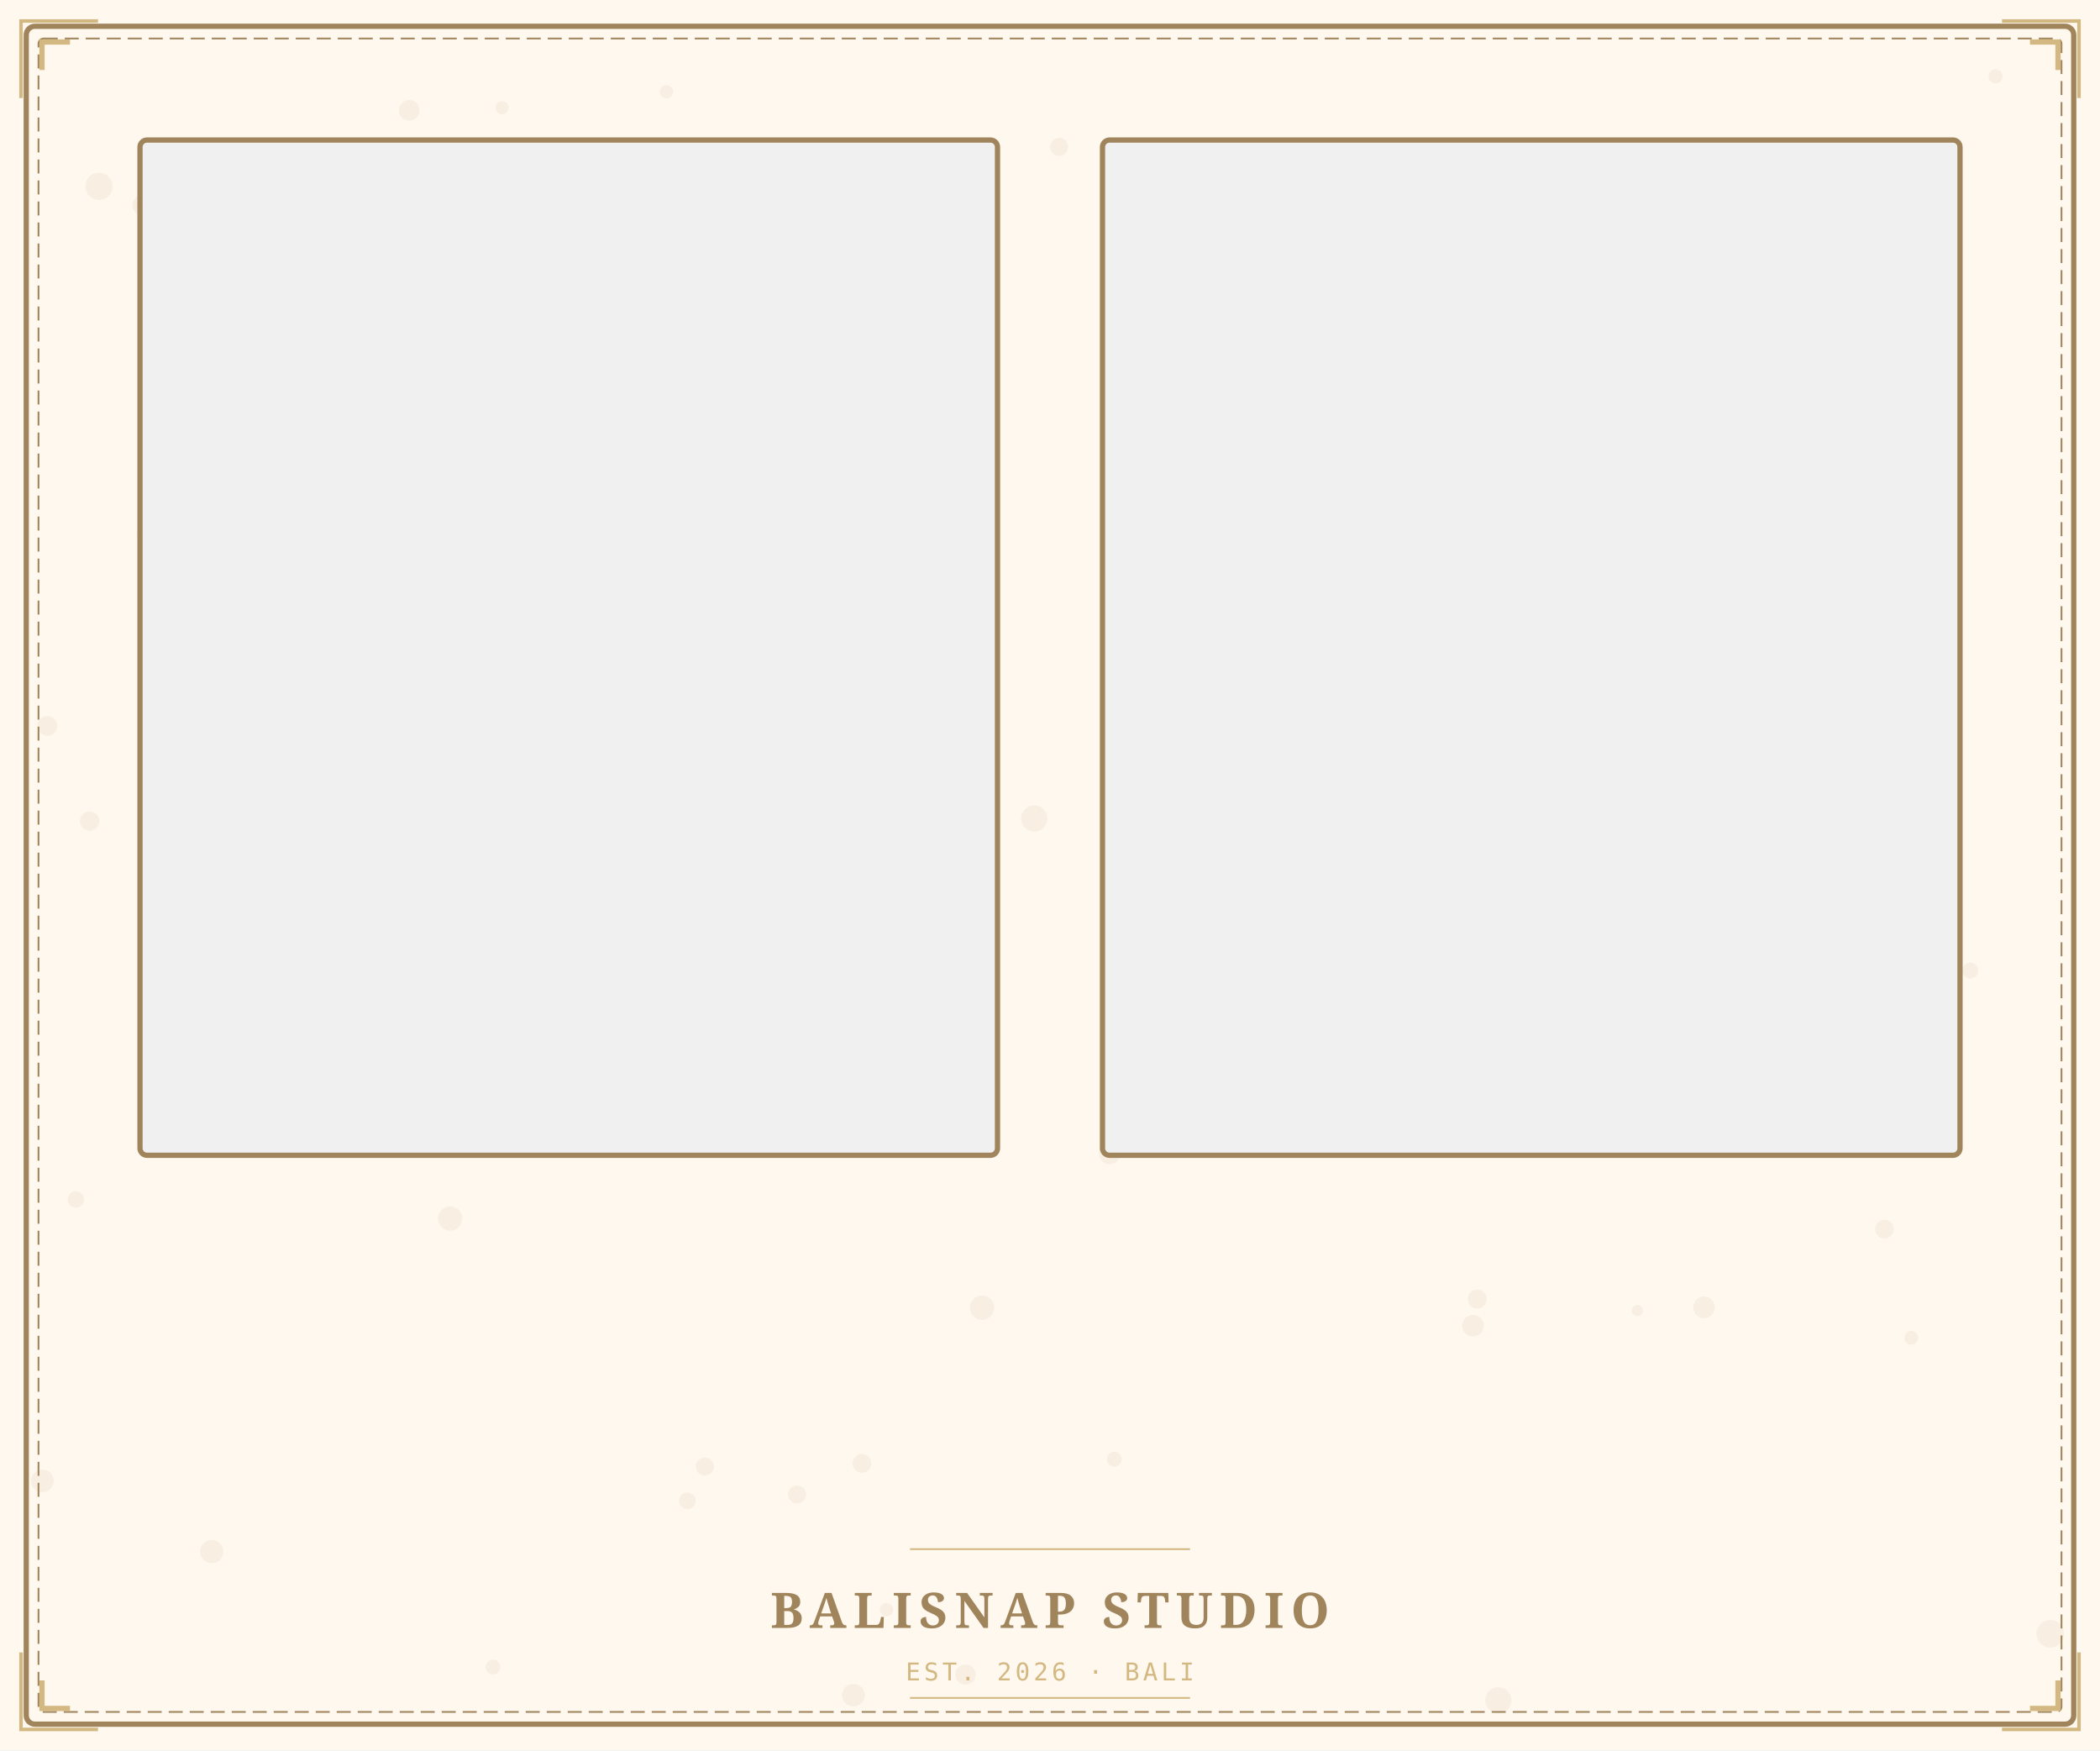
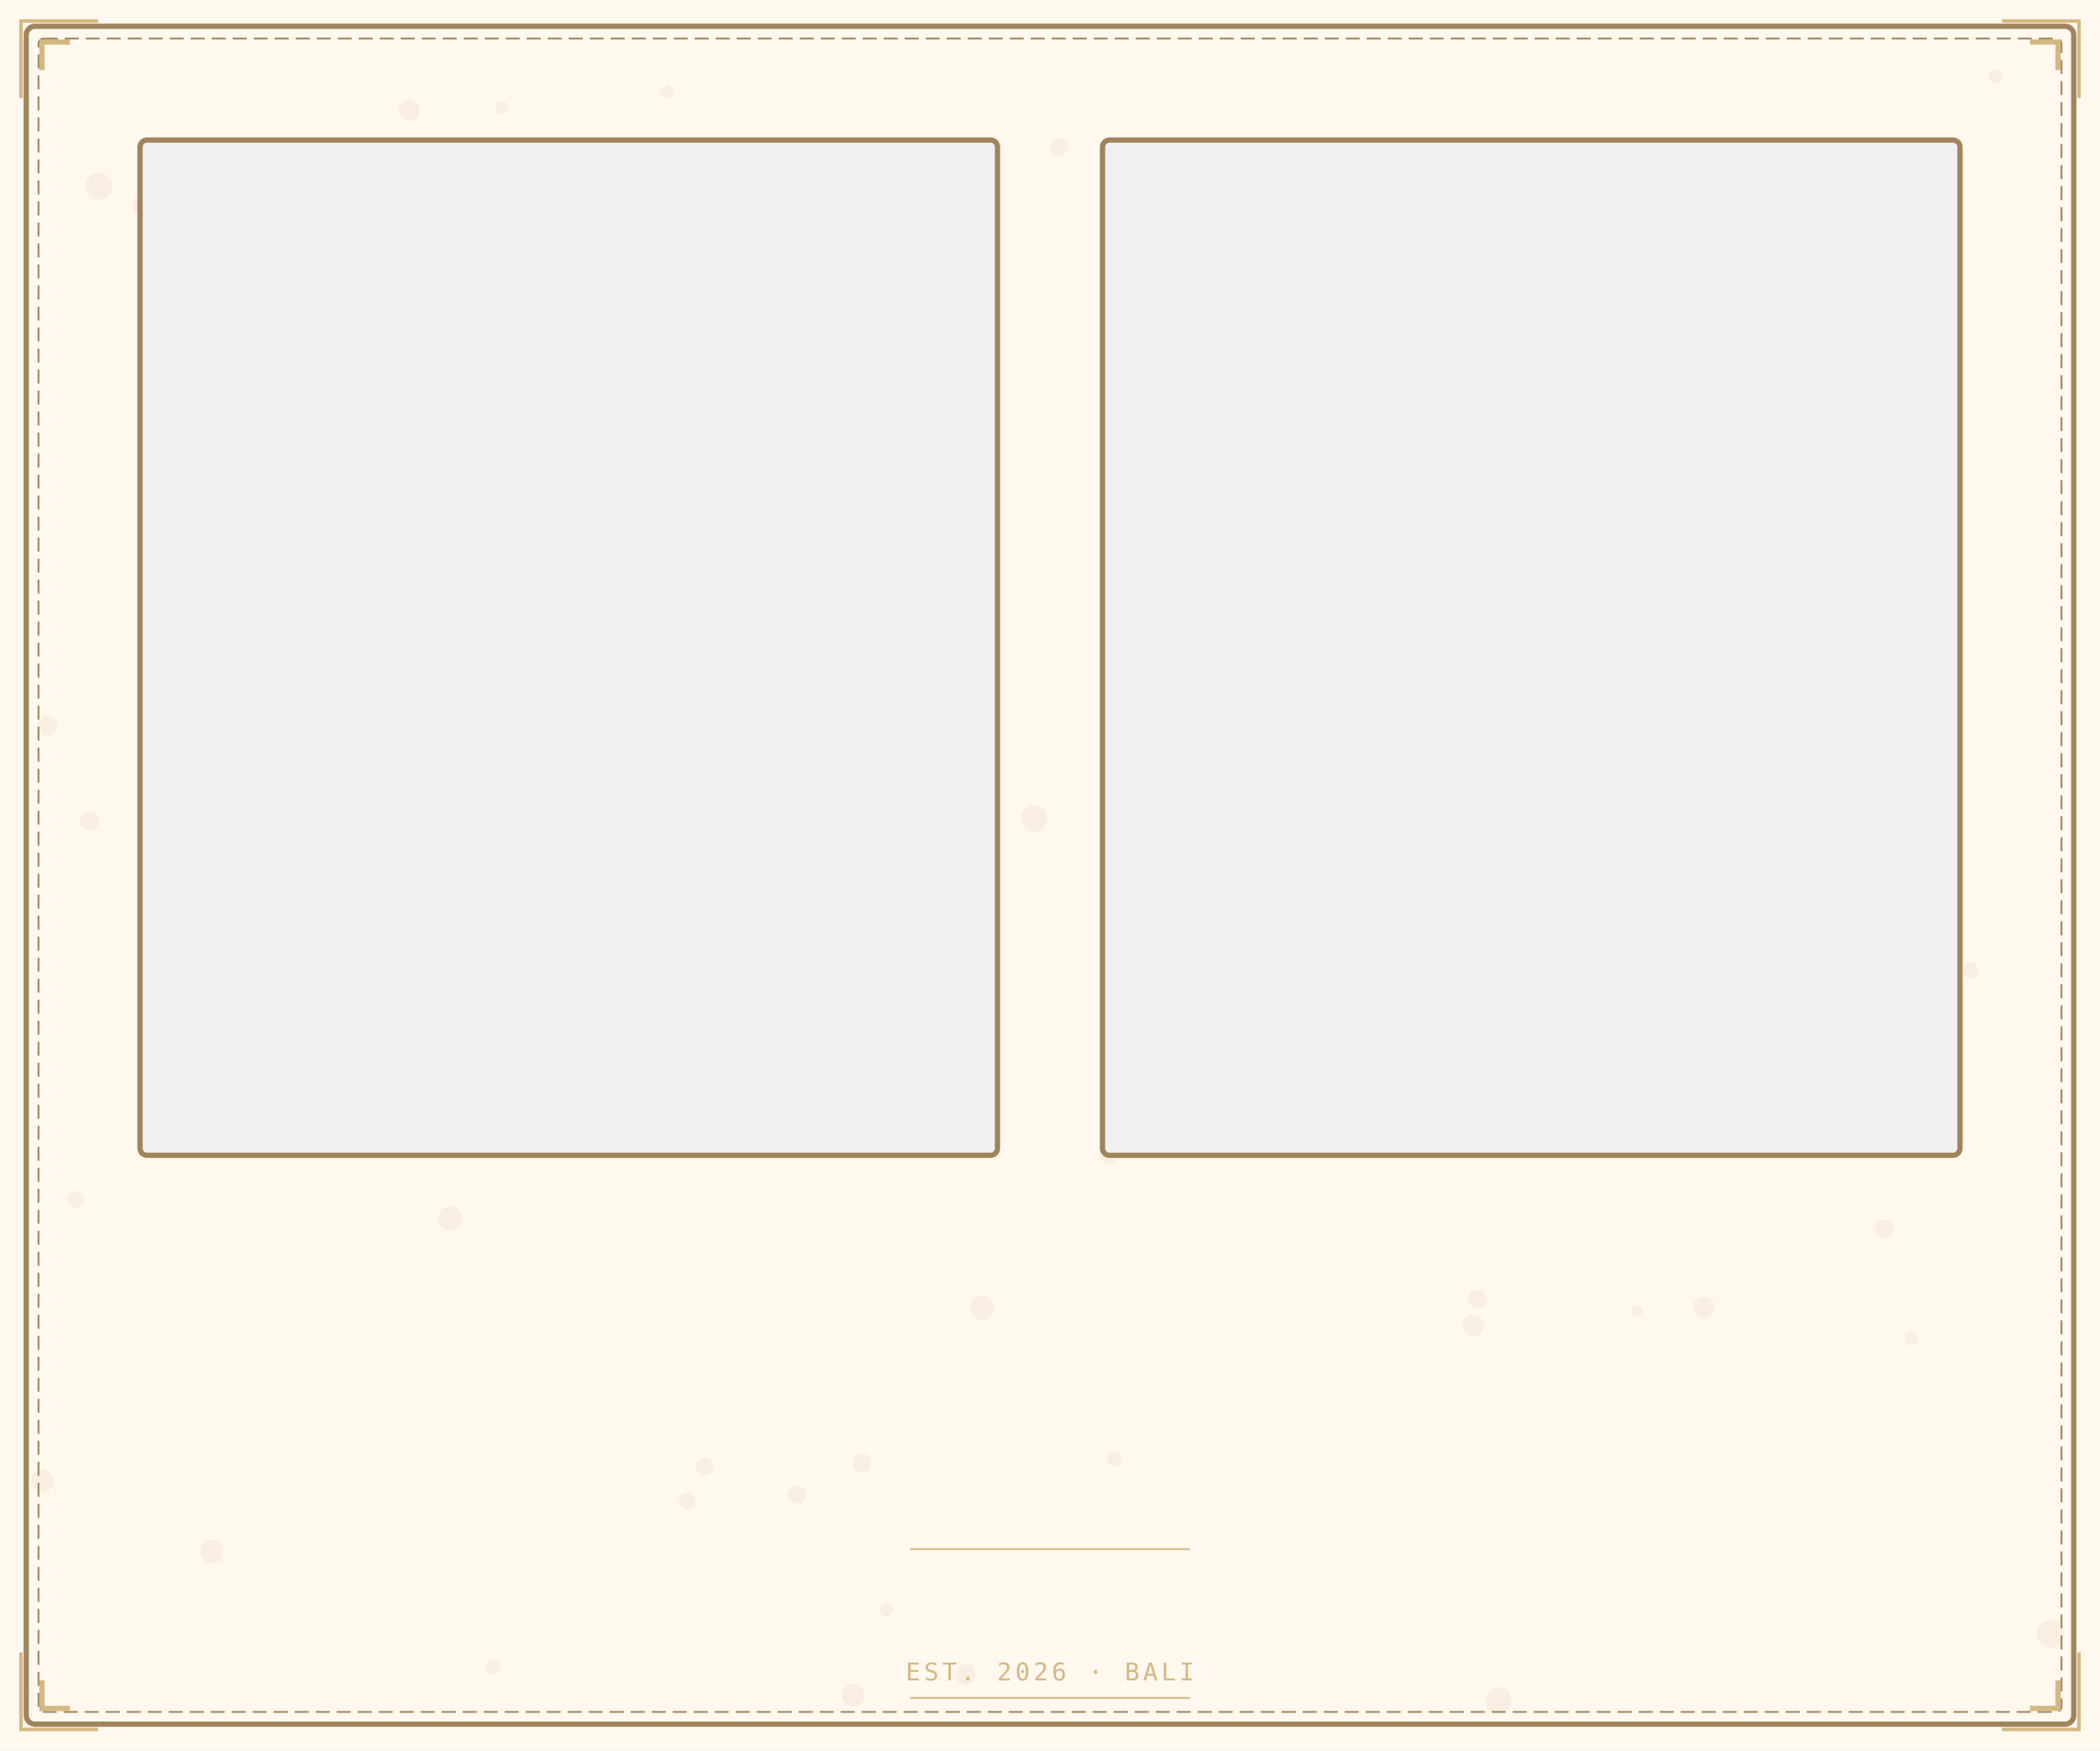
<svg xmlns="http://www.w3.org/2000/svg" width="1200" height="1000" viewBox="0 0 1200 1000">
  <defs>
    <mask id="mask-retro-ticket-2">
      <rect width="100%" height="100%" fill="white" />
      <rect x="80" y="80" width="490" height="580" fill="black" rx="4" />
      <rect x="630" y="80" width="490" height="580" fill="black" rx="4" />
    </mask>
  </defs>
  <g mask="url(#mask-retro-ticket-2)">
    <rect width="100%" height="100%" fill="#FFF8EE" />
    <circle cx="81.332" cy="117.245" r="5.71" fill="#A0845C" opacity="0.08" />
    <circle cx="1092.171" cy="764.276" r="3.933" fill="#A0845C" opacity="0.08" />
    <circle cx="487.652" cy="968.448" r="6.534" fill="#A0845C" opacity="0.08" />
    <circle cx="528.575" cy="127.991" r="3.729" fill="#A0845C" opacity="0.08" />
    <circle cx="191.877" cy="394.477" r="7.889" fill="#A0845C" opacity="0.08" />
    <circle cx="244.409" cy="153.666" r="6.331" fill="#A0845C" opacity="0.08" />
    <circle cx="455.443" cy="853.777" r="5.143" fill="#A0845C" opacity="0.08" />
    <circle cx="542.027" cy="537.727" r="5.9" fill="#A0845C" opacity="0.08" />
    <circle cx="966.326" cy="203.214" r="5.08" fill="#A0845C" opacity="0.08" />
    <circle cx="1125.856" cy="554.43" r="4.553" fill="#A0845C" opacity="0.08" />
    <circle cx="454.07" cy="635.024" r="7.215" fill="#A0845C" opacity="0.08" />
    <circle cx="51.226" cy="469.121" r="5.542" fill="#A0845C" opacity="0.08" />
    <circle cx="779.997" cy="514.808" r="4.919" fill="#A0845C" opacity="0.08" />
    <circle cx="999.466" cy="356.749" r="7.427" fill="#A0845C" opacity="0.08" />
    <circle cx="286.885" cy="61.531" r="3.754" fill="#A0845C" opacity="0.08" />
    <circle cx="551.696" cy="956.659" r="5.819" fill="#A0845C" opacity="0.08" />
    <circle cx="801.975" cy="322.773" r="7.224" fill="#A0845C" opacity="0.08" />
    <circle cx="188.502" cy="126.596" r="6.466" fill="#A0845C" opacity="0.08" />
    <circle cx="281.665" cy="952.356" r="4.203" fill="#A0845C" opacity="0.08" />
    <circle cx="844.13" cy="742.16" r="5.435" fill="#A0845C" opacity="0.08" />
    <circle cx="354.936" cy="168.268" r="3.442" fill="#A0845C" opacity="0.08" />
    <circle cx="990.325" cy="320.69" r="7.19" fill="#A0845C" opacity="0.08" />
    <circle cx="973.719" cy="746.87" r="6.192" fill="#A0845C" opacity="0.08" />
    <circle cx="800.39" cy="123.441" r="6.355" fill="#A0845C" opacity="0.08" />
    <circle cx="634.069" cy="659.048" r="6.062" fill="#A0845C" opacity="0.08" />
    <circle cx="121.013" cy="886.4" r="6.636" fill="#A0845C" opacity="0.08" />
    <circle cx="856.213" cy="971.375" r="7.489" fill="#A0845C" opacity="0.08" />
    <circle cx="796.983" cy="414.293" r="3.115" fill="#A0845C" opacity="0.08" />
    <circle cx="24.193" cy="845.999" r="6.521" fill="#A0845C" opacity="0.08" />
    <circle cx="81.488" cy="305.232" r="3.177" fill="#A0845C" opacity="0.08" />
    <circle cx="561.177" cy="747.057" r="6.96" fill="#A0845C" opacity="0.08" />
    <circle cx="1140.314" cy="43.625" r="4.002" fill="#A0845C" opacity="0.08" />
    <circle cx="743.368" cy="482.138" r="4.438" fill="#A0845C" opacity="0.08" />
    <circle cx="380.845" cy="52.428" r="3.822" fill="#A0845C" opacity="0.08" />
    <circle cx="310.965" cy="317.916" r="4.075" fill="#A0845C" opacity="0.08" />
    <circle cx="636.794" cy="833.596" r="4.228" fill="#A0845C" opacity="0.08" />
    <circle cx="402.749" cy="837.831" r="5.121" fill="#A0845C" opacity="0.08" />
    <circle cx="257.228" cy="696.126" r="6.933" fill="#A0845C" opacity="0.08" />
    <circle cx="233.836" cy="63.044" r="5.934" fill="#A0845C" opacity="0.08" />
    <circle cx="513.742" cy="388.32" r="5.5" fill="#A0845C" opacity="0.08" />
    <circle cx="1171.579" cy="933.36" r="7.883" fill="#A0845C" opacity="0.08" />
    <circle cx="935.592" cy="748.678" r="3.188" fill="#A0845C" opacity="0.08" />
    <circle cx="228.735" cy="627.569" r="5.793" fill="#A0845C" opacity="0.08" />
    <circle cx="1070.864" cy="339.134" r="7.141" fill="#A0845C" opacity="0.08" />
    <circle cx="1081.939" cy="458.211" r="3.777" fill="#A0845C" opacity="0.08" />
    <circle cx="841.703" cy="757.341" r="6.179" fill="#A0845C" opacity="0.08" />
    <circle cx="43.388" cy="685.211" r="4.703" fill="#A0845C" opacity="0.08" />
    <circle cx="1008.524" cy="225.56" r="7.963" fill="#A0845C" opacity="0.08" />
    <circle cx="506.569" cy="919.567" r="3.796" fill="#A0845C" opacity="0.08" />
    <circle cx="27.09" cy="414.681" r="5.68" fill="#A0845C" opacity="0.08" />
    <circle cx="605.254" cy="83.919" r="5.134" fill="#A0845C" opacity="0.08" />
    <circle cx="1076.816" cy="702.176" r="5.354" fill="#A0845C" opacity="0.08" />
    <circle cx="392.755" cy="857.402" r="4.753" fill="#A0845C" opacity="0.08" />
    <circle cx="734.573" cy="309.627" r="7.497" fill="#A0845C" opacity="0.08" />
    <circle cx="552.852" cy="147.898" r="6.645" fill="#A0845C" opacity="0.08" />
    <circle cx="591.001" cy="467.597" r="7.511" fill="#A0845C" opacity="0.08" />
    <circle cx="282.619" cy="310.888" r="3.463" fill="#A0845C" opacity="0.08" />
    <circle cx="857.873" cy="223.635" r="6.197" fill="#A0845C" opacity="0.08" />
    <circle cx="492.569" cy="835.99" r="5.384" fill="#A0845C" opacity="0.08" />
    <circle cx="56.555" cy="106.441" r="7.805" fill="#A0845C" opacity="0.08" />
    <rect x="15" y="15" width="1170" height="970" fill="none" stroke="#A0845C" stroke-width="3" rx="5" />
    <rect x="22" y="22" width="1156" height="956" fill="none" stroke="#A0845C" stroke-width="1" rx="3" stroke-dasharray="8,4" />
  </g>
  <path d="M24,40 L24,24 L40,24" stroke="#D4B882" stroke-width="3" fill="none" />
  <path d="M12,56 L12,12 L56,12" stroke="#D4B882" stroke-width="2" fill="none" />
  <path d="M1160,24 L1176,24 L1176,40" stroke="#D4B882" stroke-width="3" fill="none" />
  <path d="M1144,12 L1188,12 L1188,56" stroke="#D4B882" stroke-width="2" fill="none" />
  <path d="M24,960 L24,976 L40,976" stroke="#D4B882" stroke-width="3" fill="none" />
  <path d="M12,944 L12,988 L56,988" stroke="#D4B882" stroke-width="2" fill="none" />
  <path d="M1160,976 L1176,976 L1176,960" stroke="#D4B882" stroke-width="3" fill="none" />
  <path d="M1144,988 L1188,988 L1188,944" stroke="#D4B882" stroke-width="2" fill="none" />
  <rect x="80" y="80" width="490" height="580" fill="none" stroke="#A0845C" stroke-width="3" rx="4" />
  <rect x="630" y="80" width="490" height="580" fill="none" stroke="#A0845C" stroke-width="3" rx="4" />
  <line x1="520" y1="885" x2="680" y2="885" stroke="#D4B882" stroke-width="1" />
-   <text x="600" y="930" text-anchor="middle" font-family="'Playfair Display', serif" font-size="28" font-weight="bold" fill="#A0845C" letter-spacing="4">BALISNAP STUDIO</text>
  <text x="600" y="960" text-anchor="middle" font-family="monospace" font-size="14" fill="#D4B882" letter-spacing="2">EST. 2026 · BALI</text>
  <line x1="520" y1="970" x2="680" y2="970" stroke="#D4B882" stroke-width="1" />
</svg>
